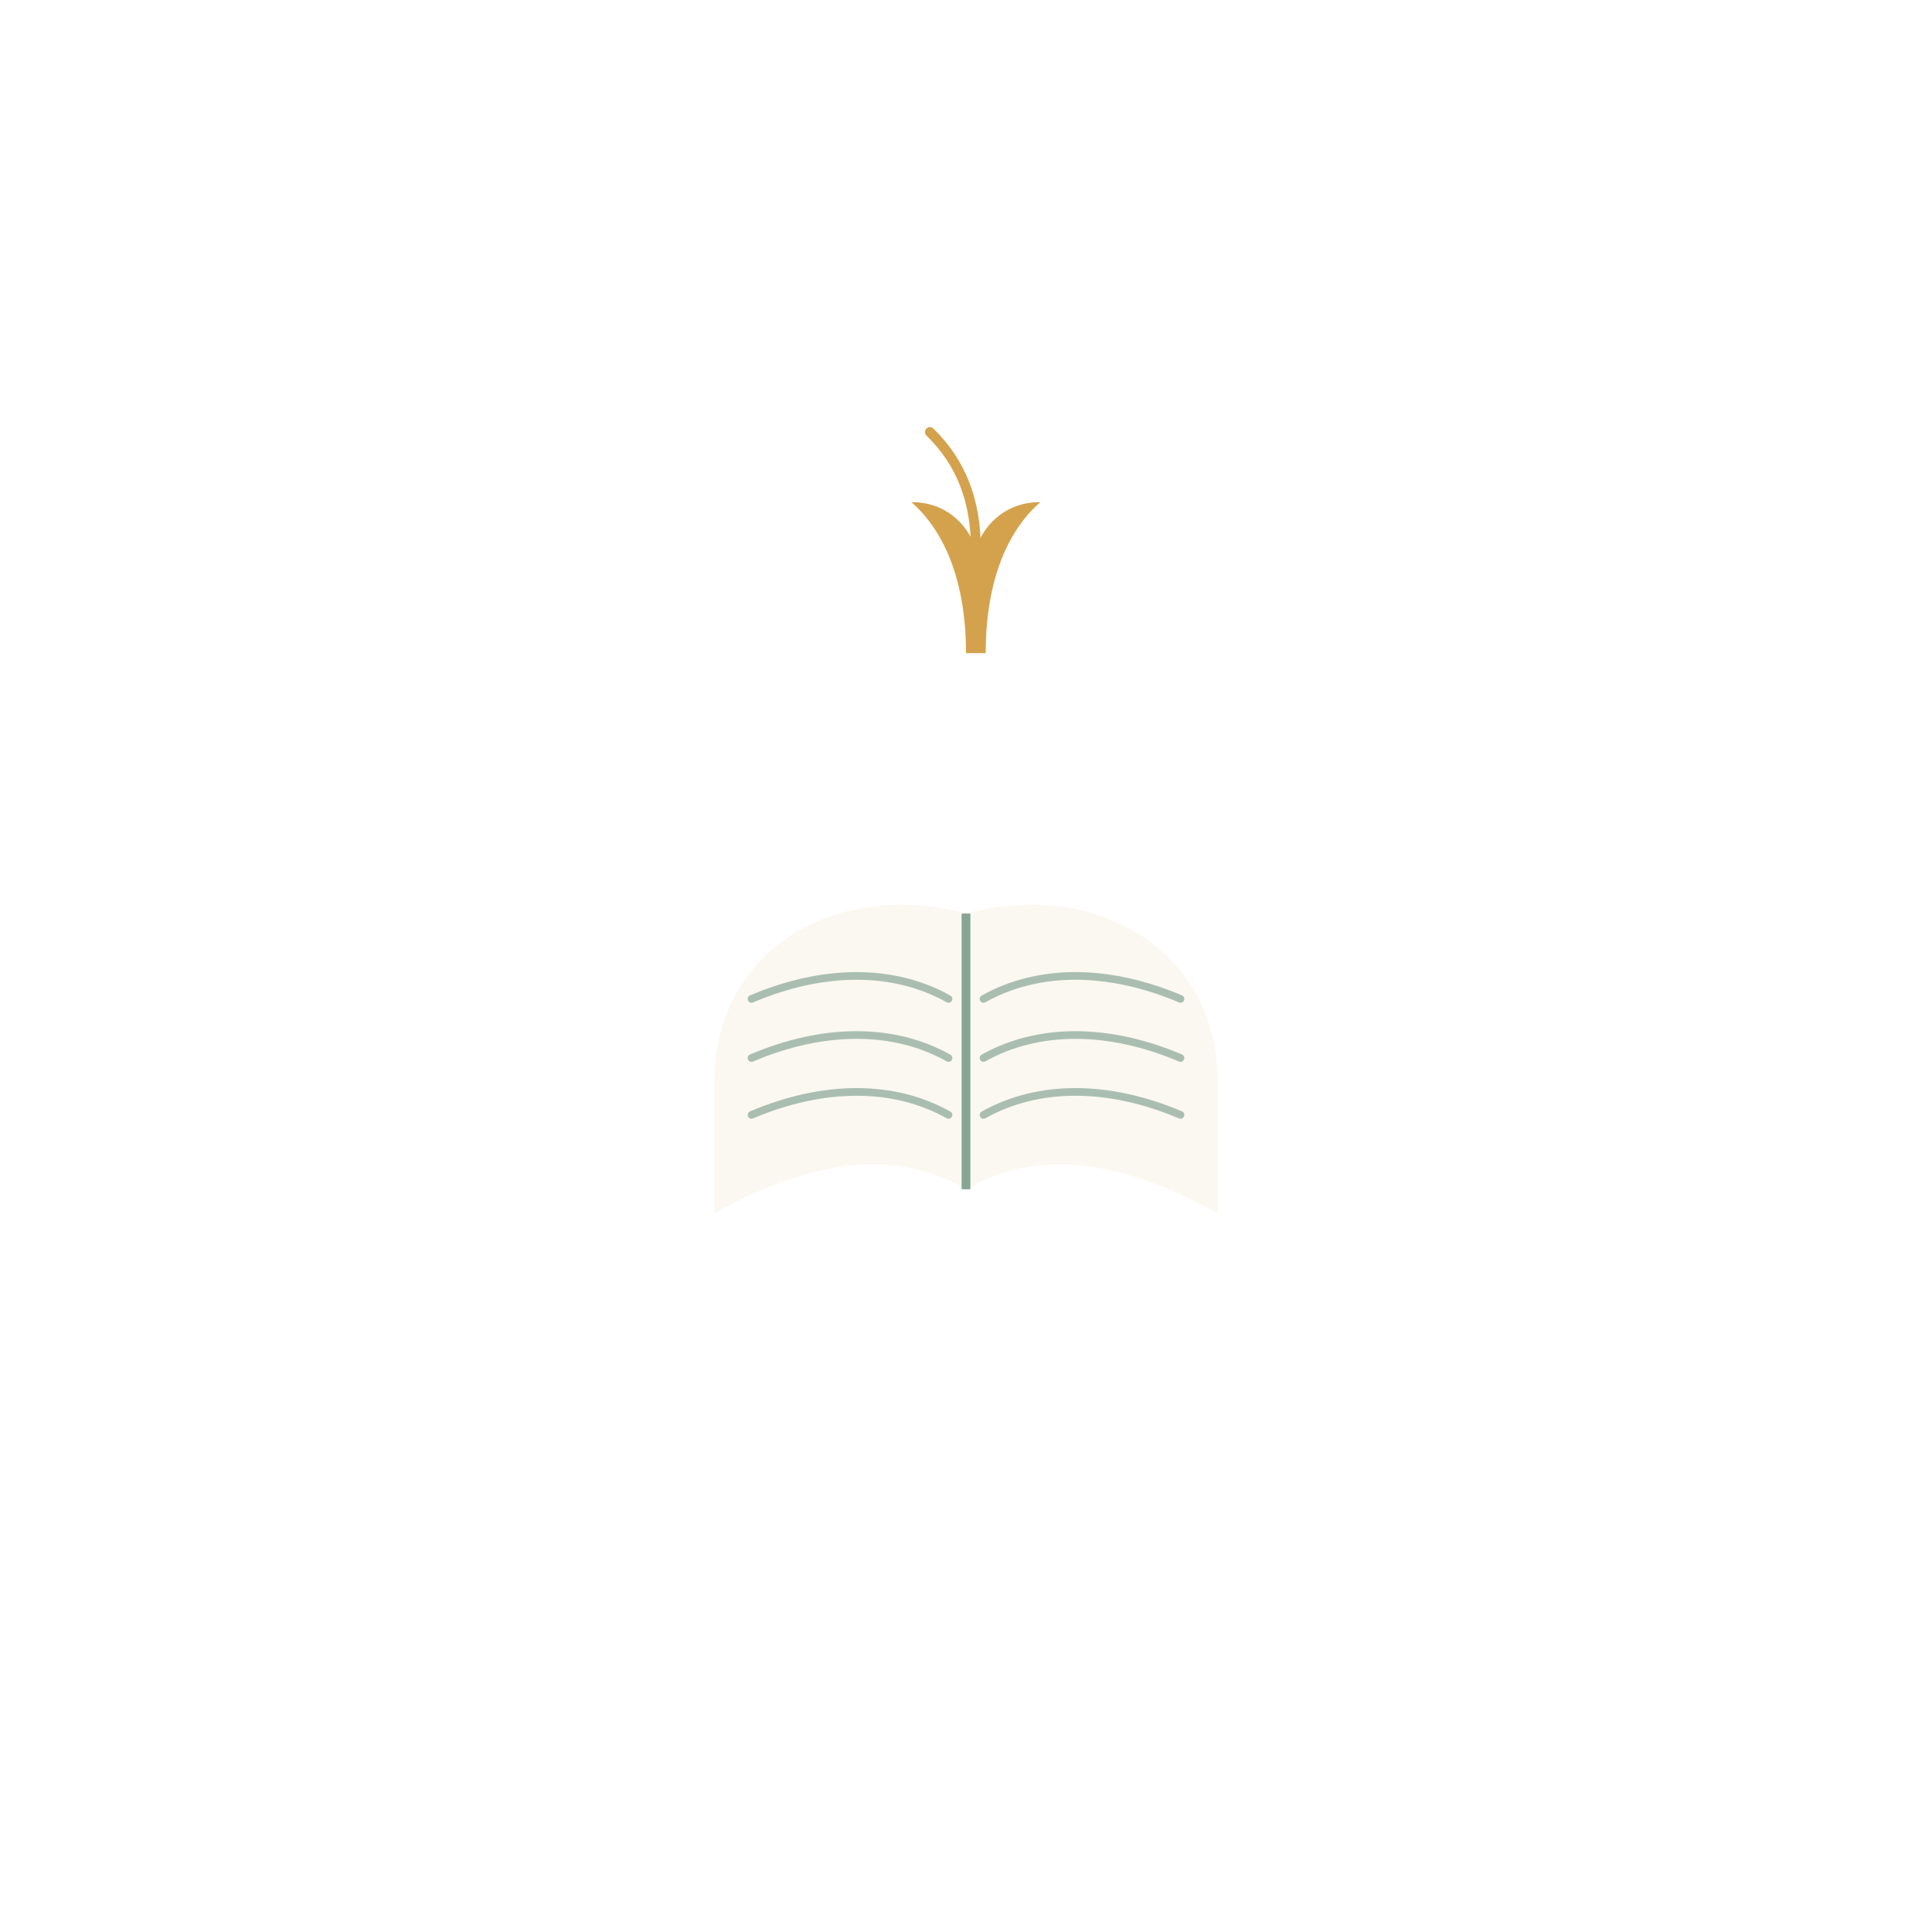
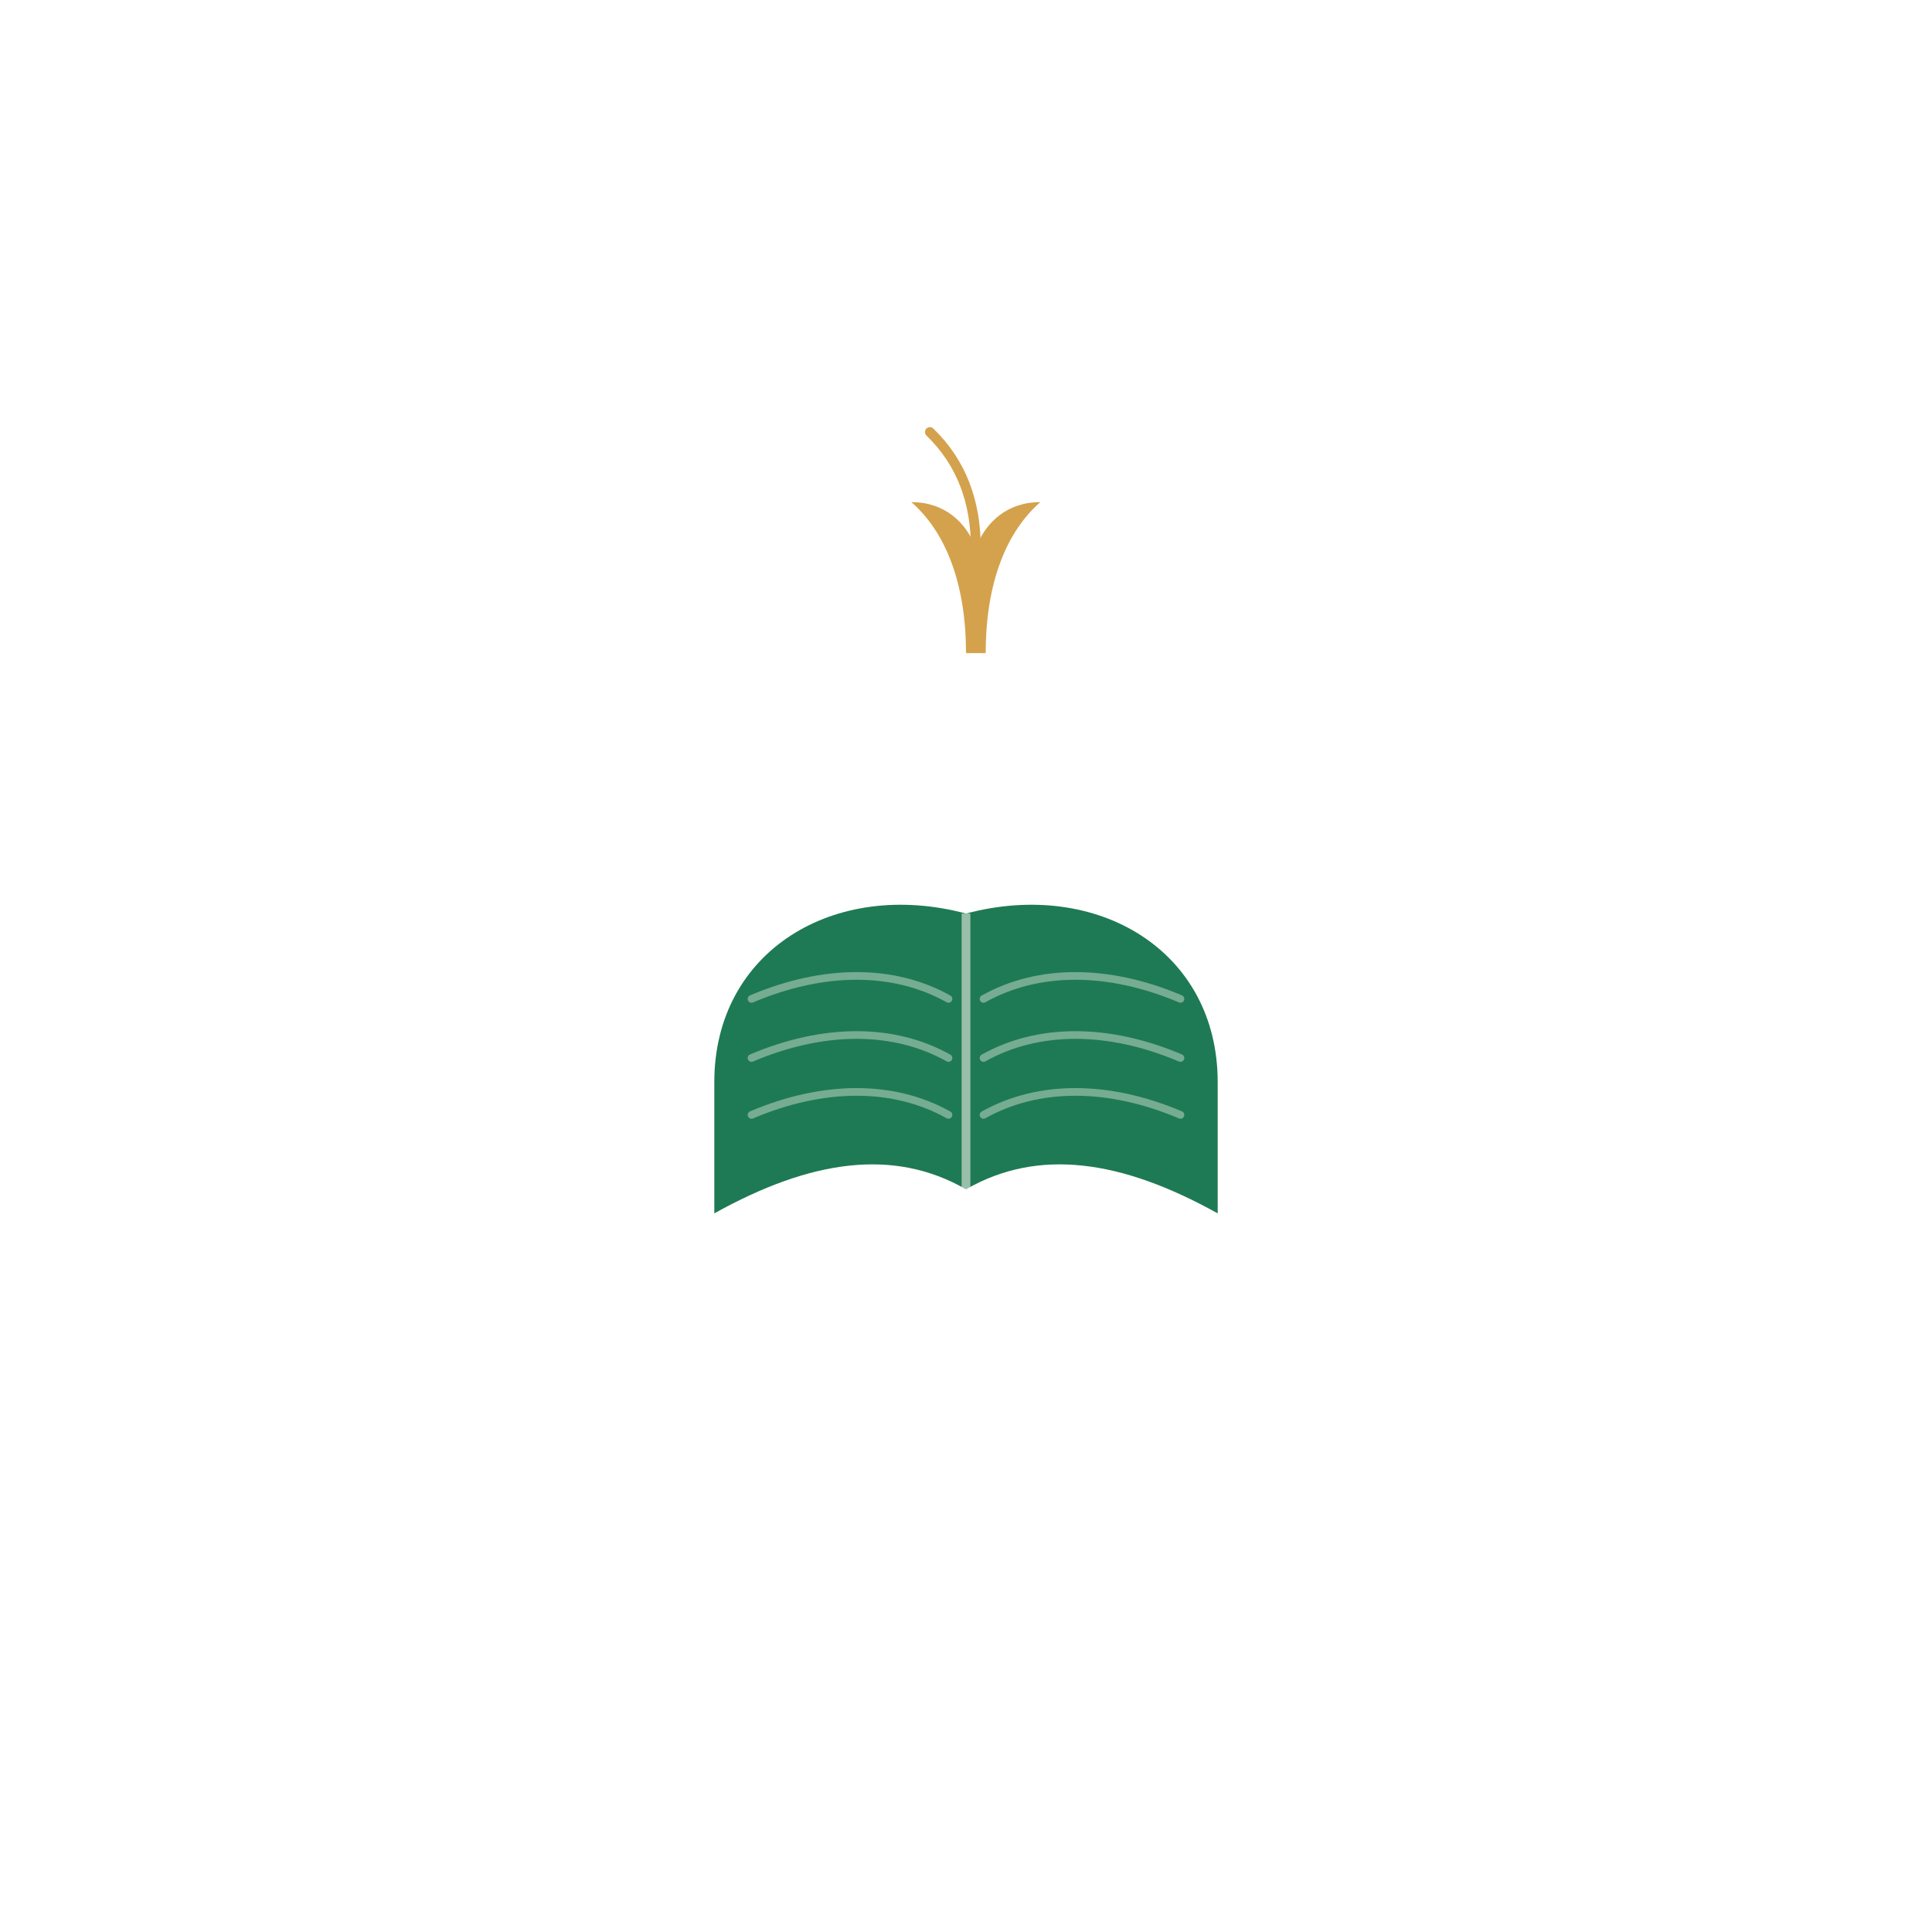
<svg xmlns="http://www.w3.org/2000/svg" width="1024" height="1024" viewBox="0 0 1024 1024">
  <g transform="translate(512,548) scale(0.58)">
-     <path d="M -230 44              C -230 -76, -120 -142, 0 -110              C 120 -142, 230 -76, 230 44              L 230 164              C 142 115, 66 104, 0 142              C -66 104, -142 115, -230 164              Z" fill="#FBF8F1" />
-     <path d="M 0 -110 L 0 142" stroke="#12523A" stroke-width="8" opacity="0.5" />
-     <path d="M -196 -32 C -130 -60, -66 -60, -16 -32" fill="none" stroke="#12523A" stroke-width="7" opacity="0.35" stroke-linecap="round" />
-     <path d="M -196 22 C -130 -6, -66 -6, -16 22" fill="none" stroke="#12523A" stroke-width="7" opacity="0.35" stroke-linecap="round" />
-     <path d="M -196 74 C -130 46, -66 46, -16 74" fill="none" stroke="#12523A" stroke-width="7" opacity="0.35" stroke-linecap="round" />
-     <path d="M 196 -32 C 130 -60, 66 -60, 16 -32" fill="none" stroke="#12523A" stroke-width="7" opacity="0.35" stroke-linecap="round" />
-     <path d="M 196 22 C 130 -6, 66 -6, 16 22" fill="none" stroke="#12523A" stroke-width="7" opacity="0.35" stroke-linecap="round" />
-     <path d="M 196 74 C 130 46, 66 46, 16 74" fill="none" stroke="#12523A" stroke-width="7" opacity="0.35" stroke-linecap="round" />
+     <path d="M -230 44              C -230 -76, -120 -142, 0 -110              C 120 -142, 230 -76, 230 44              L 230 164              C 142 115, 66 104, 0 142              C -66 104, -142 115, -230 164              Z" fill="#1E7A54" />
+     <path d="M 0 -110 L 0 142" stroke="#FBF8F1" stroke-width="8" opacity="0.55" />
+     <path d="M -196 -32 C -130 -60, -66 -60, -16 -32" fill="none" stroke="#FBF8F1" stroke-width="7" opacity="0.4" stroke-linecap="round" />
+     <path d="M -196 22 C -130 -6, -66 -6, -16 22" fill="none" stroke="#FBF8F1" stroke-width="7" opacity="0.4" stroke-linecap="round" />
+     <path d="M -196 74 C -130 46, -66 46, -16 74" fill="none" stroke="#FBF8F1" stroke-width="7" opacity="0.4" stroke-linecap="round" />
+     <path d="M 196 -32 C 130 -60, 66 -60, 16 -32" fill="none" stroke="#FBF8F1" stroke-width="7" opacity="0.4" stroke-linecap="round" />
+     <path d="M 196 22 C 130 -6, 66 -6, 16 22" fill="none" stroke="#FBF8F1" stroke-width="7" opacity="0.4" stroke-linecap="round" />
+     <path d="M 196 74 C 130 46, 66 46, 16 74" fill="none" stroke="#FBF8F1" stroke-width="7" opacity="0.4" stroke-linecap="round" />
  </g>
  <g transform="translate(512,548) scale(0.58) translate(0,-448)">
    <path d="M 0 100 C 0 34, -20 -12, -50 -38 C -20 -38, 0 -20, 9 4 C 18 -20, 38 -38, 68 -38 C 38 -12, 18 34, 18 100 Z" fill="#D4A24C" />
    <path d="M 9 4 C 9 -38, -4 -74, -33 -102" fill="none" stroke="#D4A24C" stroke-width="9" stroke-linecap="round" />
  </g>
</svg>
